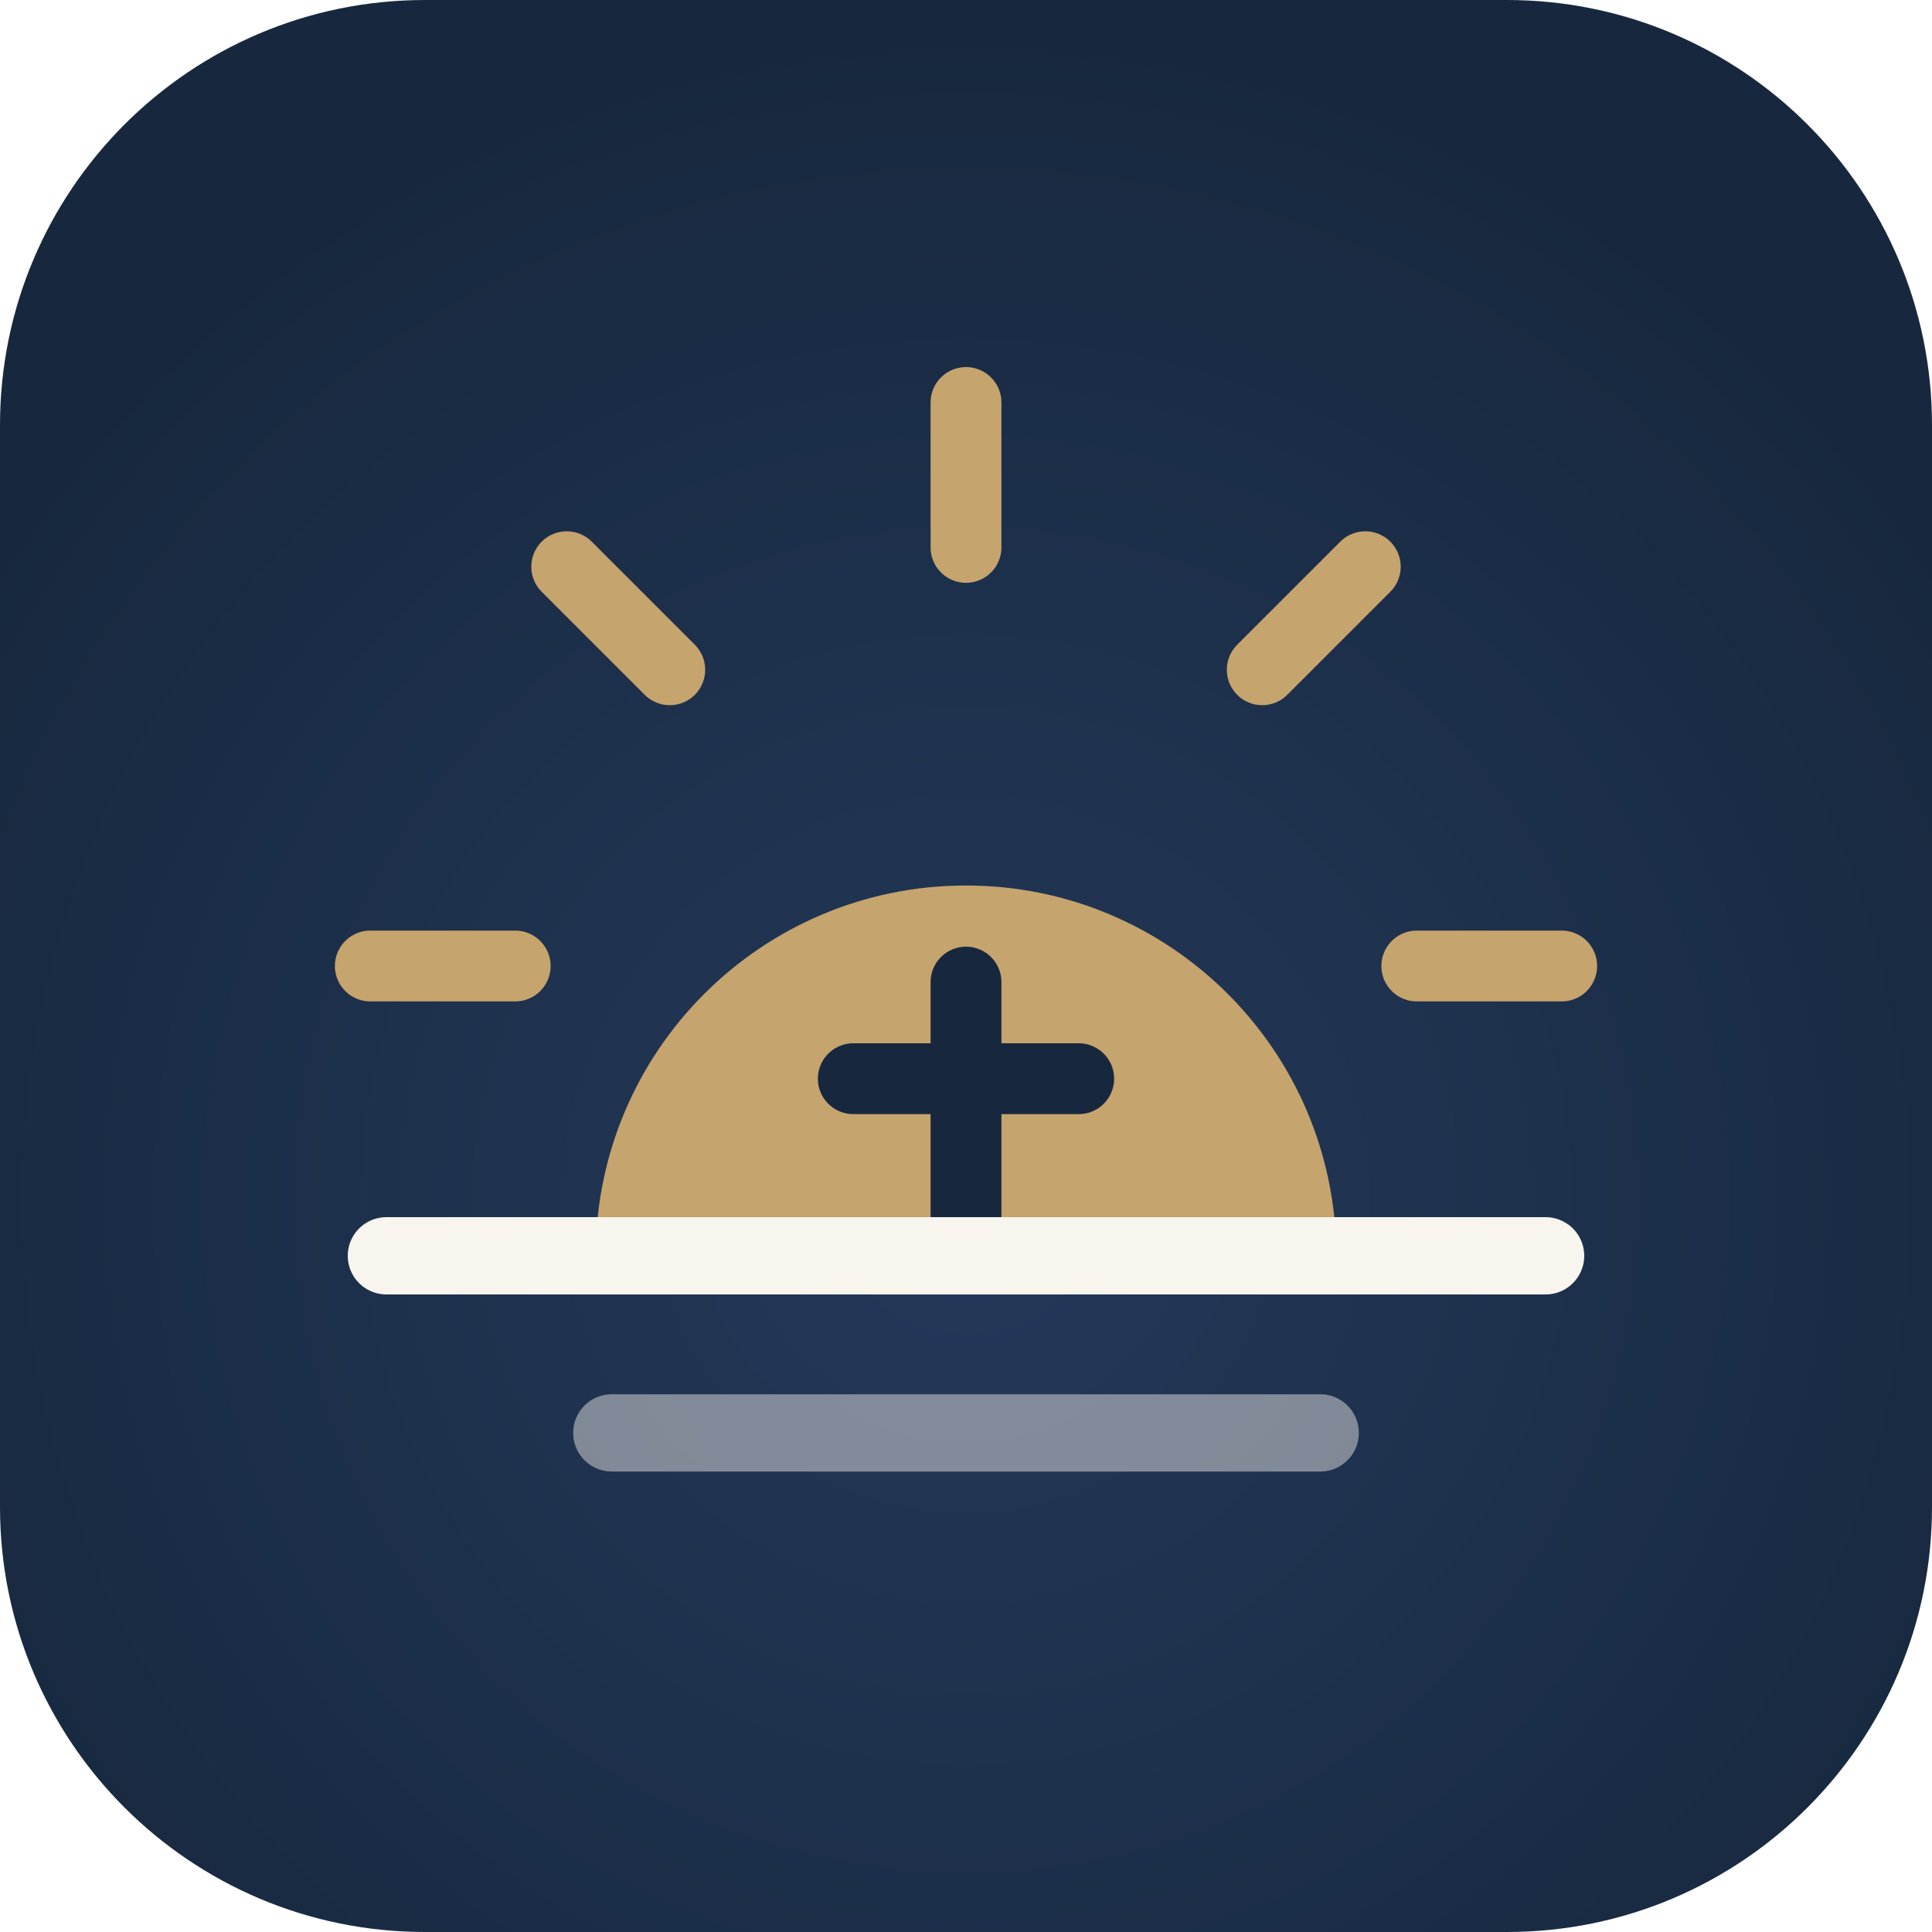
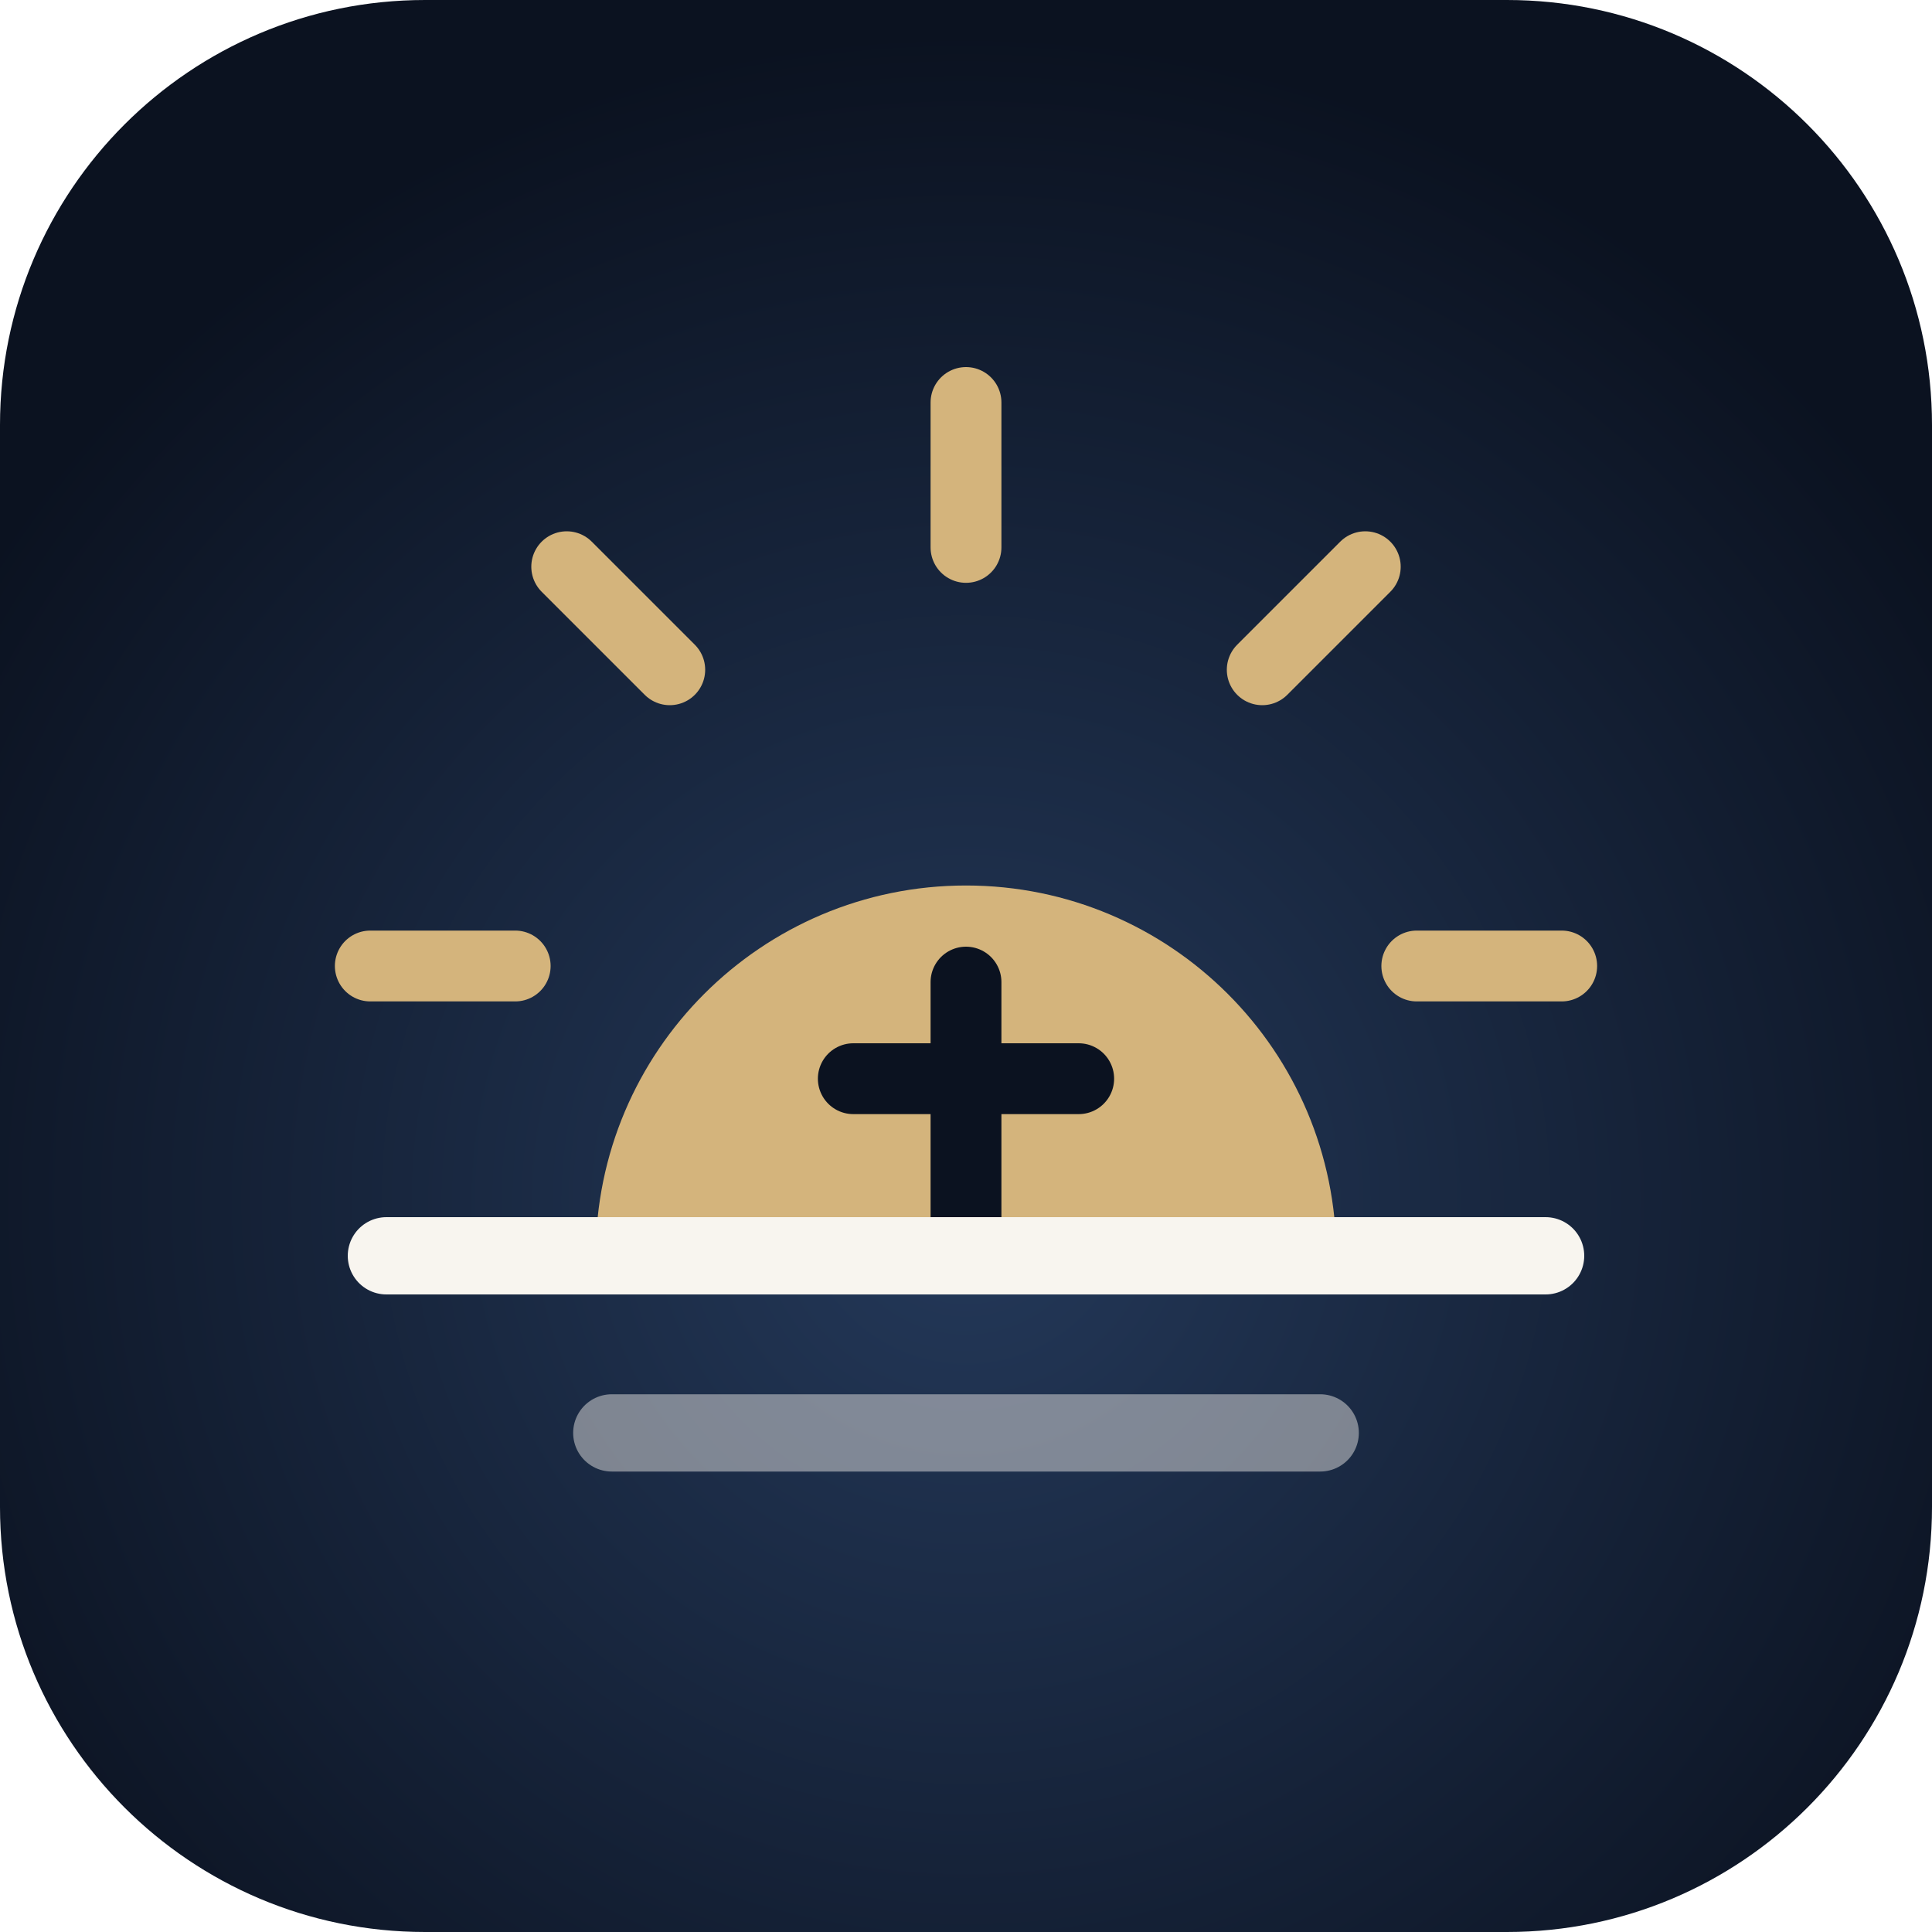
<svg xmlns="http://www.w3.org/2000/svg" width="64" height="64" viewBox="0 0 64 64">
  <defs>
    <radialGradient id="g" cx="50%" cy="62%" r="60%">
      <stop offset="0" stop-color="#24395a" />
-       <stop offset="1" stop-color="#17283E" />
+       <stop offset="1" stop-color="#0B1220" />
    </radialGradient>
  </defs>
  <rect width="64" height="64" rx="14.08" fill="url(#g)" />
  <g transform="translate(6.4 6.4) scale(1.066667)">
    <g fill="none" stroke-linecap="round">
-       <g stroke="#C5A46D" stroke-width="2.2">
+       <g stroke="#D4B47C" stroke-width="2.2">
        <path d="M24 6.5v4.5" />
        <path d="M11.6 11.6l3.2 3.2" />
        <path d="M36.4 11.6l-3.2 3.2" />
        <path d="M5.5 24h4.5" />
        <path d="M42.5 24H38" />
      </g>
-       <path d="M12.5 33a11.5 11.5 0 0 1 23 0" fill="#C5A46D" />
-       <path d="M24 24.5v8.5M20.5 27.5h7" stroke="#17283E" stroke-width="2.2" />
+       <path d="M12.5 33a11.5 11.5 0 0 1 23 0" fill="#D4B47C" />
+       <path d="M24 24.5v8.5M20.5 27.5h7" stroke="#0B1220" stroke-width="2.2" />
      <path d="M6 33h36" stroke="#F8F5EF" stroke-width="2.4" />
      <path d="M13 38.5h22" stroke="#F8F5EF" stroke-width="2.4" opacity="0.45" />
    </g>
  </g>
</svg>
